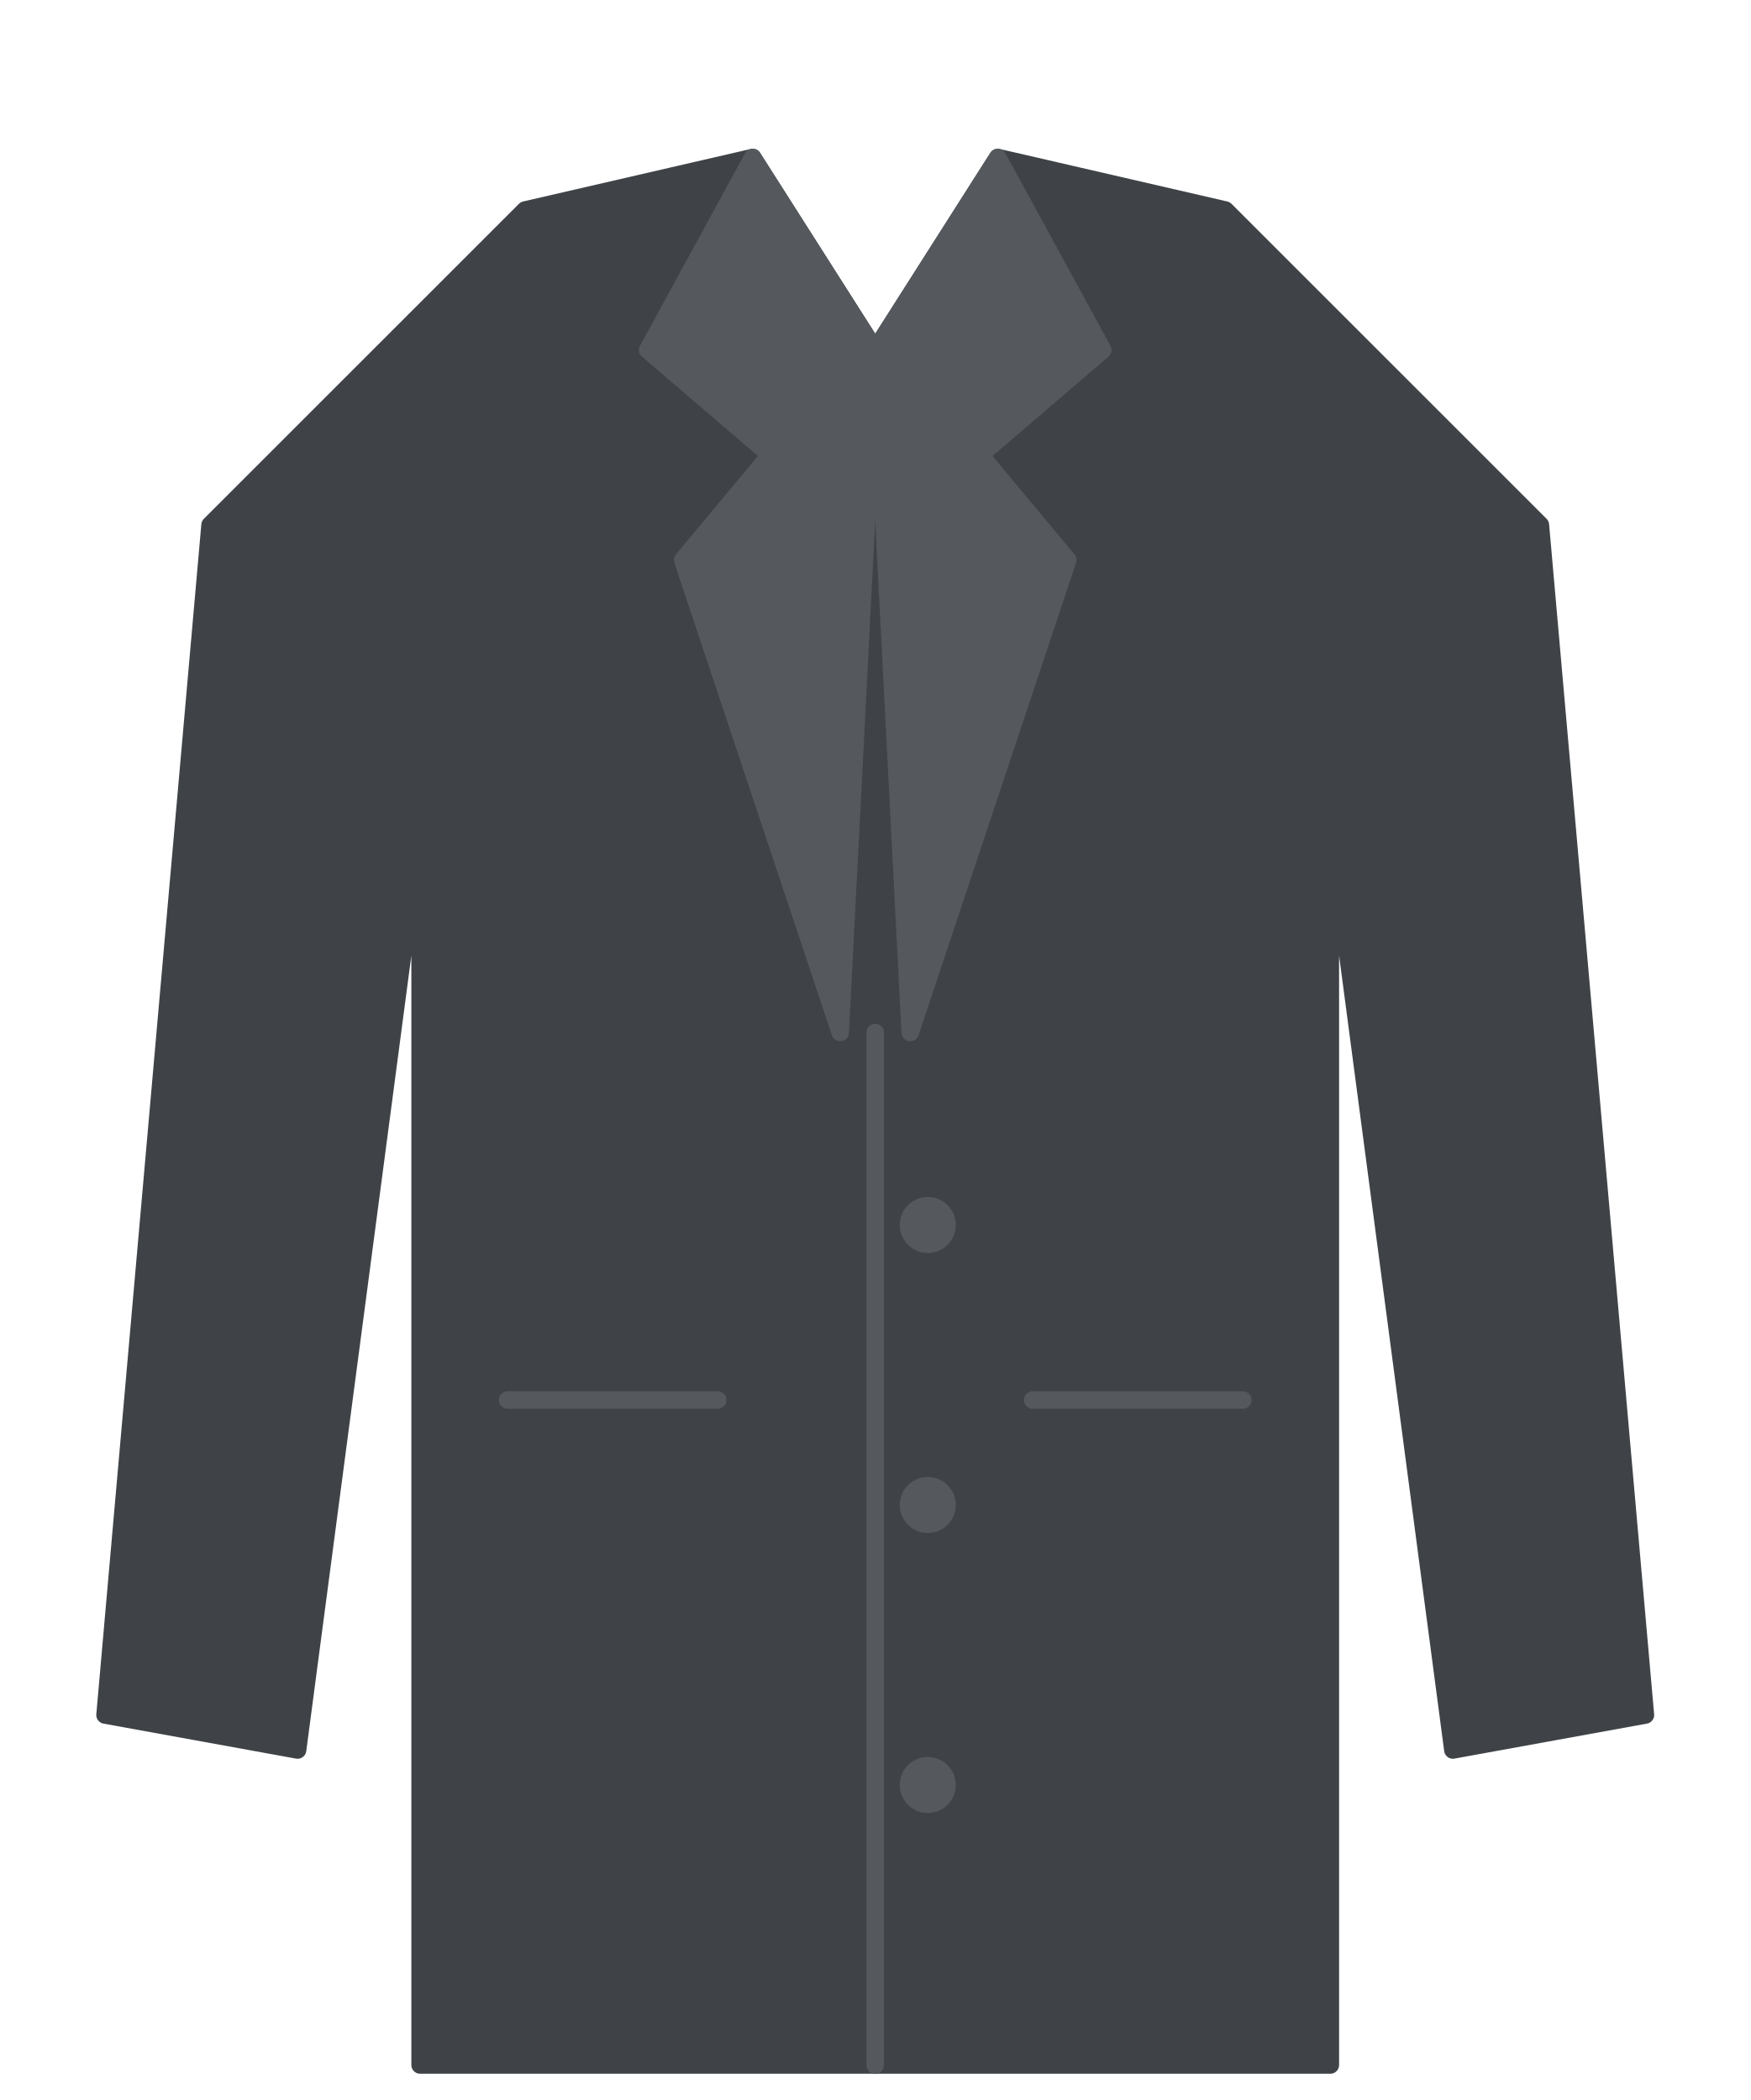
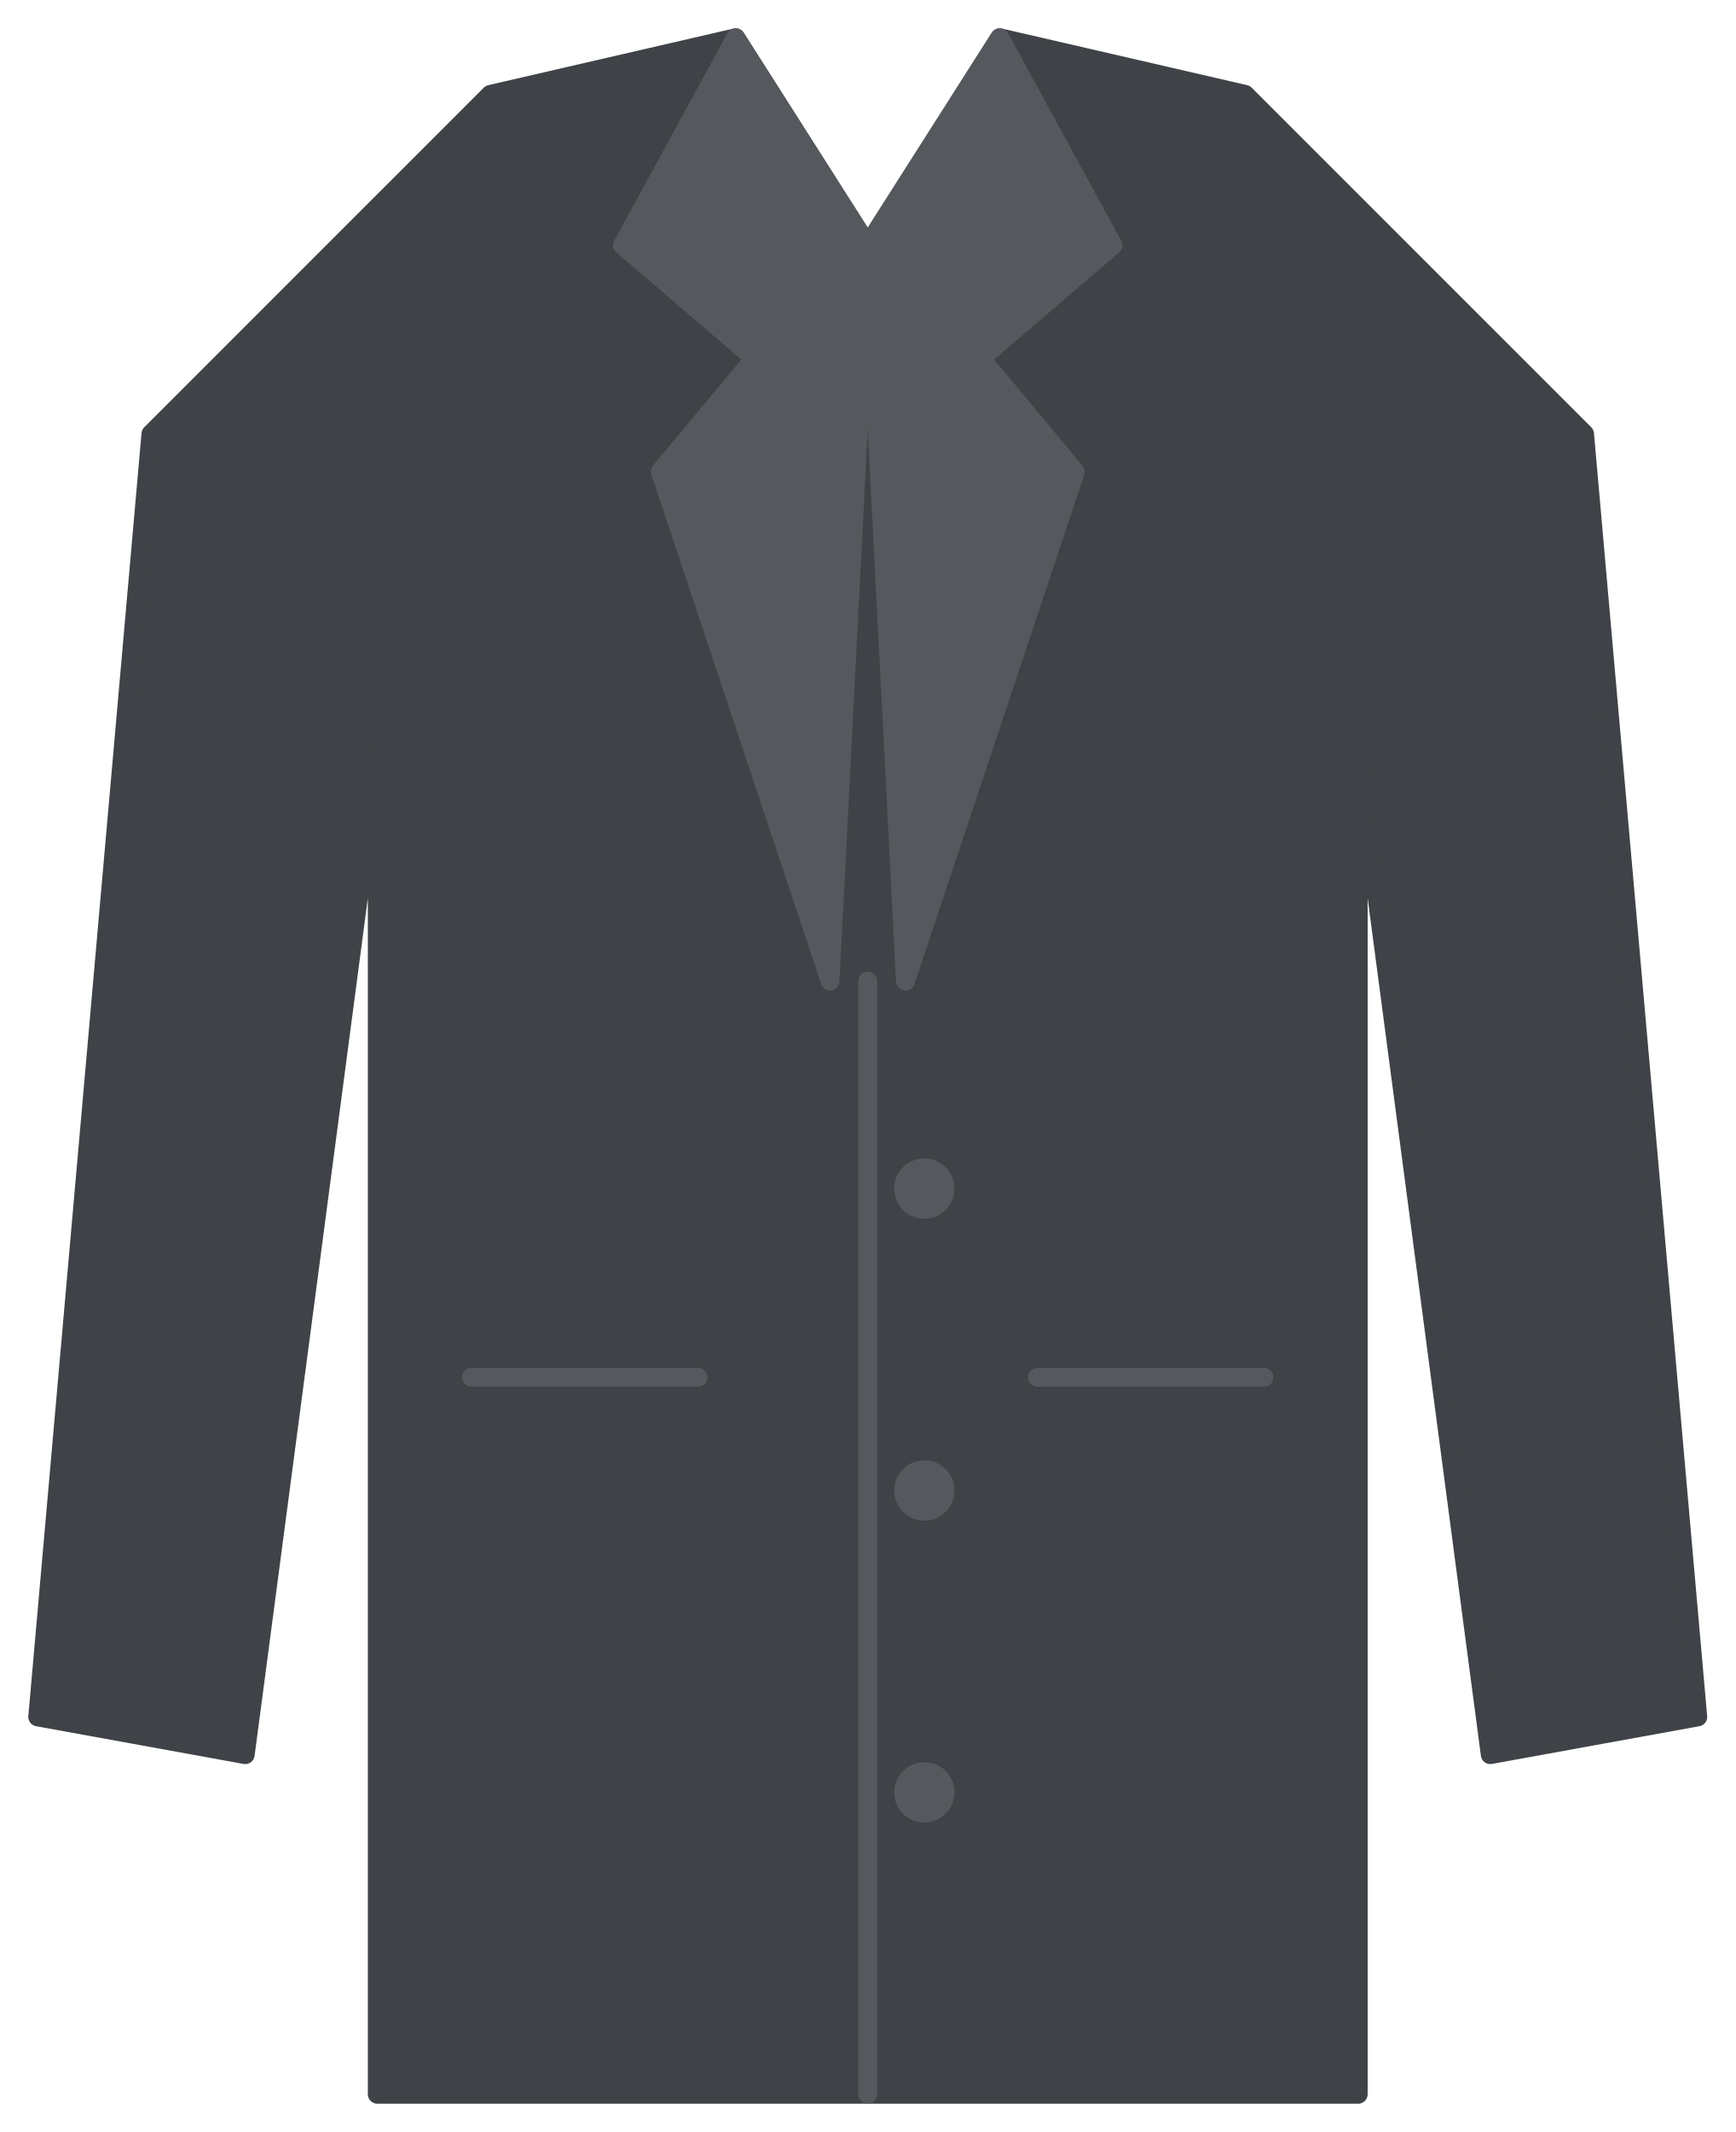
- <svg xmlns="http://www.w3.org/2000/svg" viewBox="0 0 200 240" role="img" aria-label="Charcoal wool coat">
+ <svg xmlns="http://www.w3.org/2000/svg" viewBox="8 14 184 226" role="img" aria-label="Charcoal wool coat">
  <polygon points="60,24 86,18 100,40 114,18 140,24 176,60 188,196 166,200 152,94 152,236 48,236 48,94 34,200 12,196 24,60" fill="#3F4347" stroke="#3F4347" stroke-width="2" stroke-linejoin="round" />
  <polygon points="86,18 100,40 96,118 78,64 88,52 74,40" fill="#55595E" stroke="#55595E" stroke-width="2" stroke-linejoin="round" />
  <polygon points="114,18 100,40 104,118 122,64 112,52 126,40" fill="#55595E" stroke="#55595E" stroke-width="2" stroke-linejoin="round" />
  <polyline points="100,118 100,236" fill="none" stroke="#55595E" stroke-width="2" stroke-linecap="round" stroke-linejoin="round" />
  <circle cx="106" cy="140" r="3.2" fill="#55595E" />
  <circle cx="106" cy="172" r="3.2" fill="#55595E" />
  <circle cx="106" cy="204" r="3.2" fill="#55595E" />
  <polyline points="58,160 82,160" fill="none" stroke="#55595E" stroke-width="2" stroke-linecap="round" stroke-linejoin="round" />
  <polyline points="118,160 142,160" fill="none" stroke="#55595E" stroke-width="2" stroke-linecap="round" stroke-linejoin="round" />
</svg>
